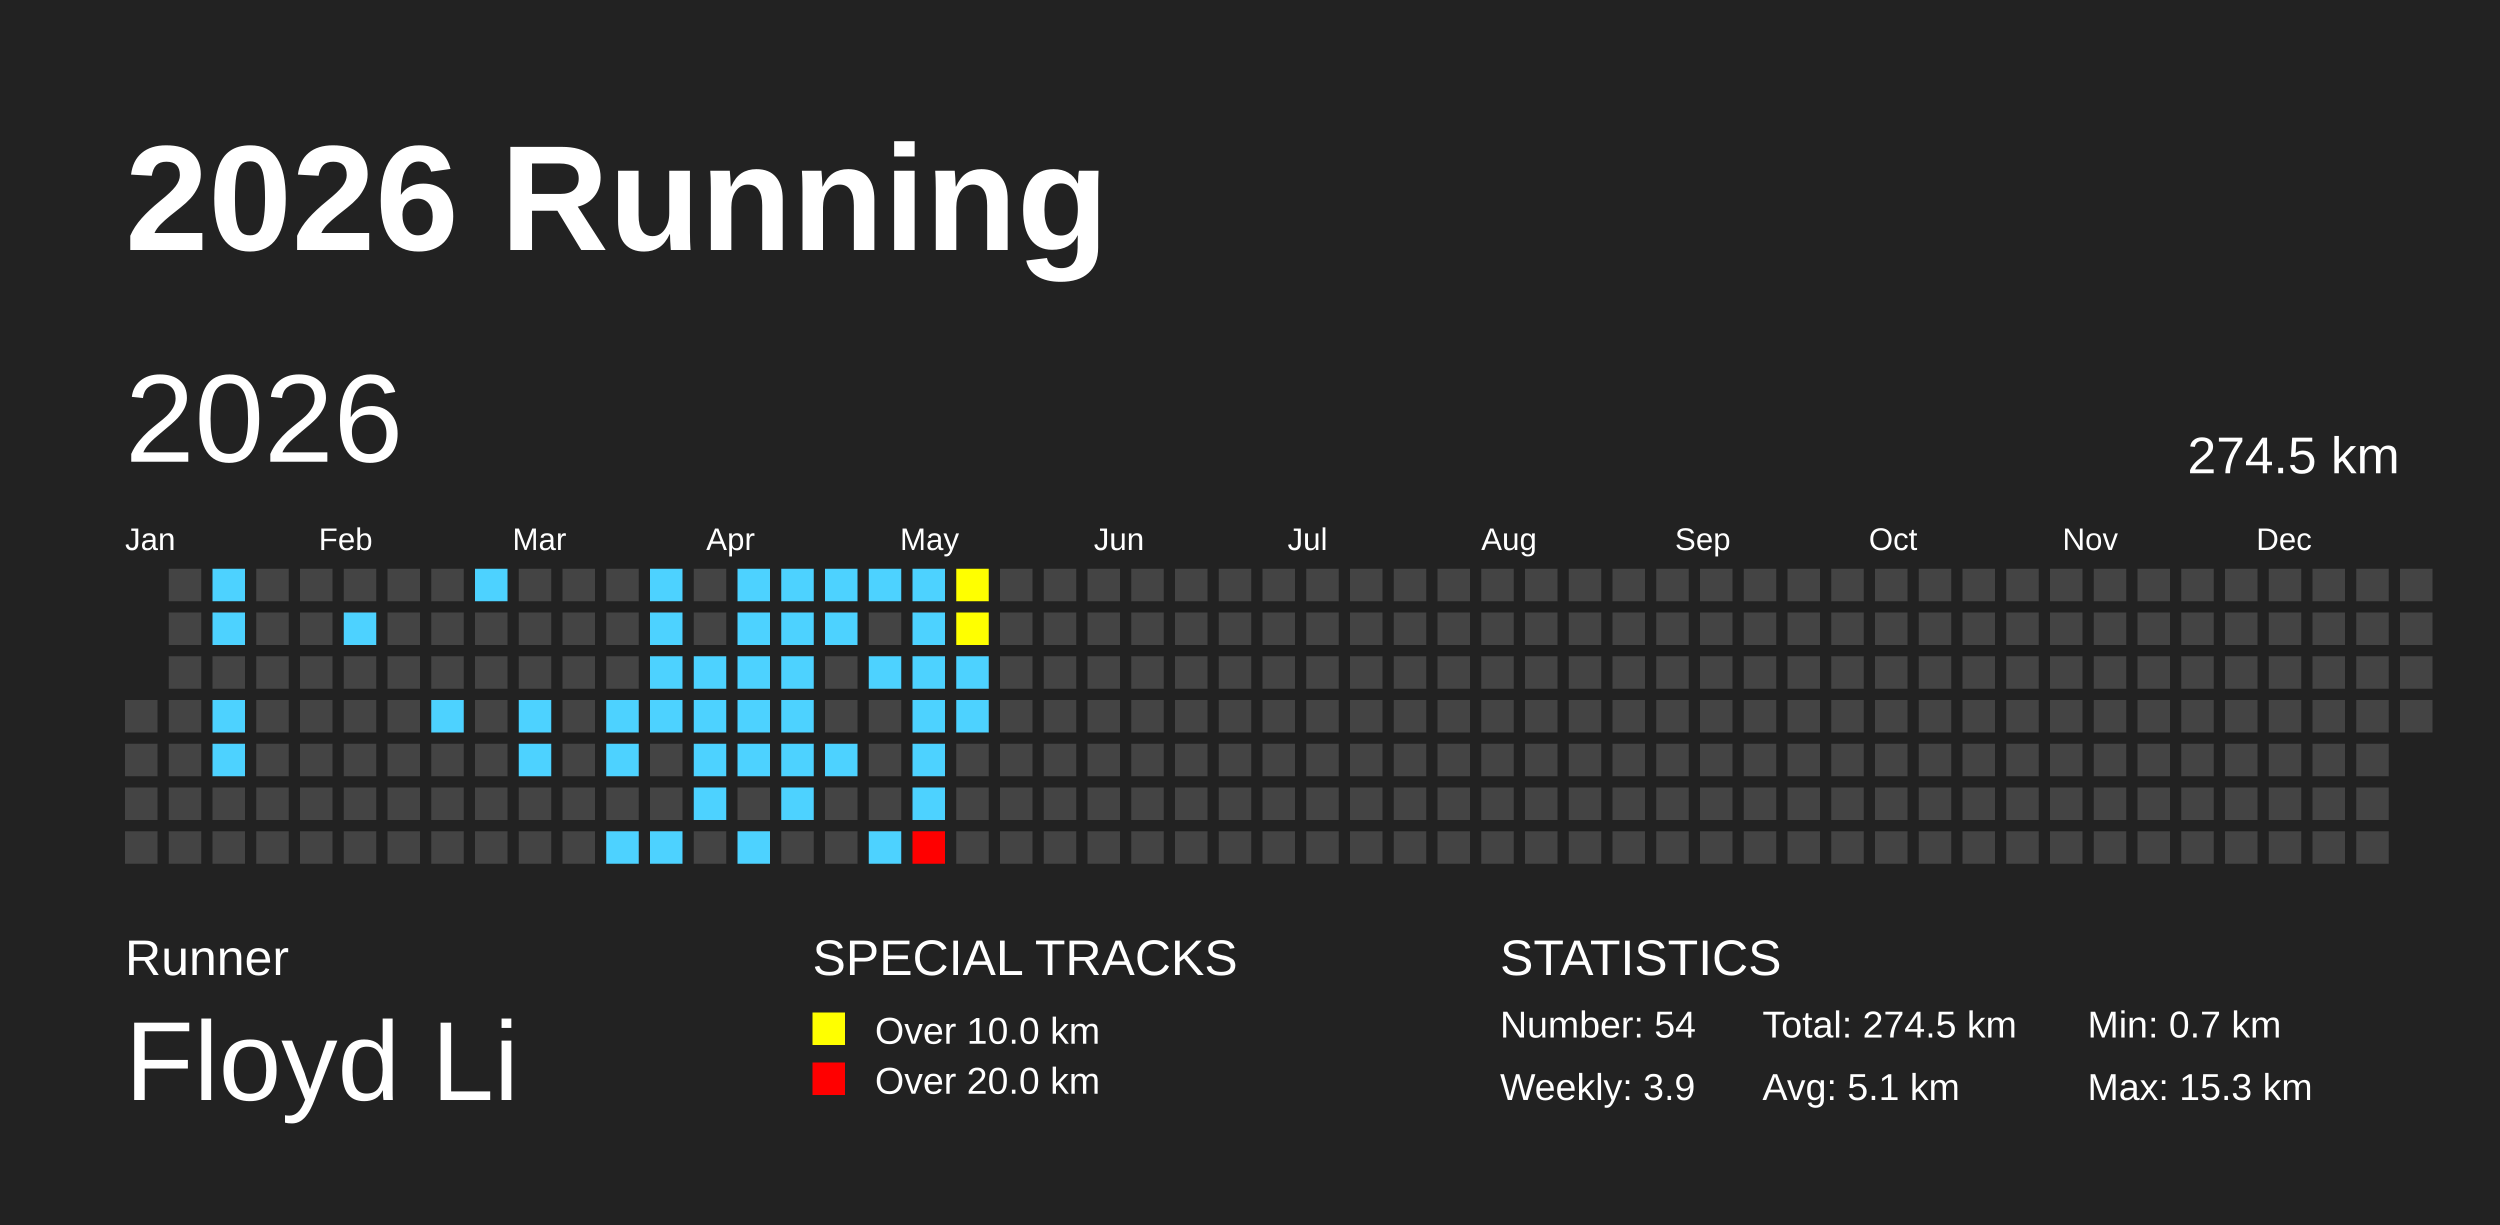
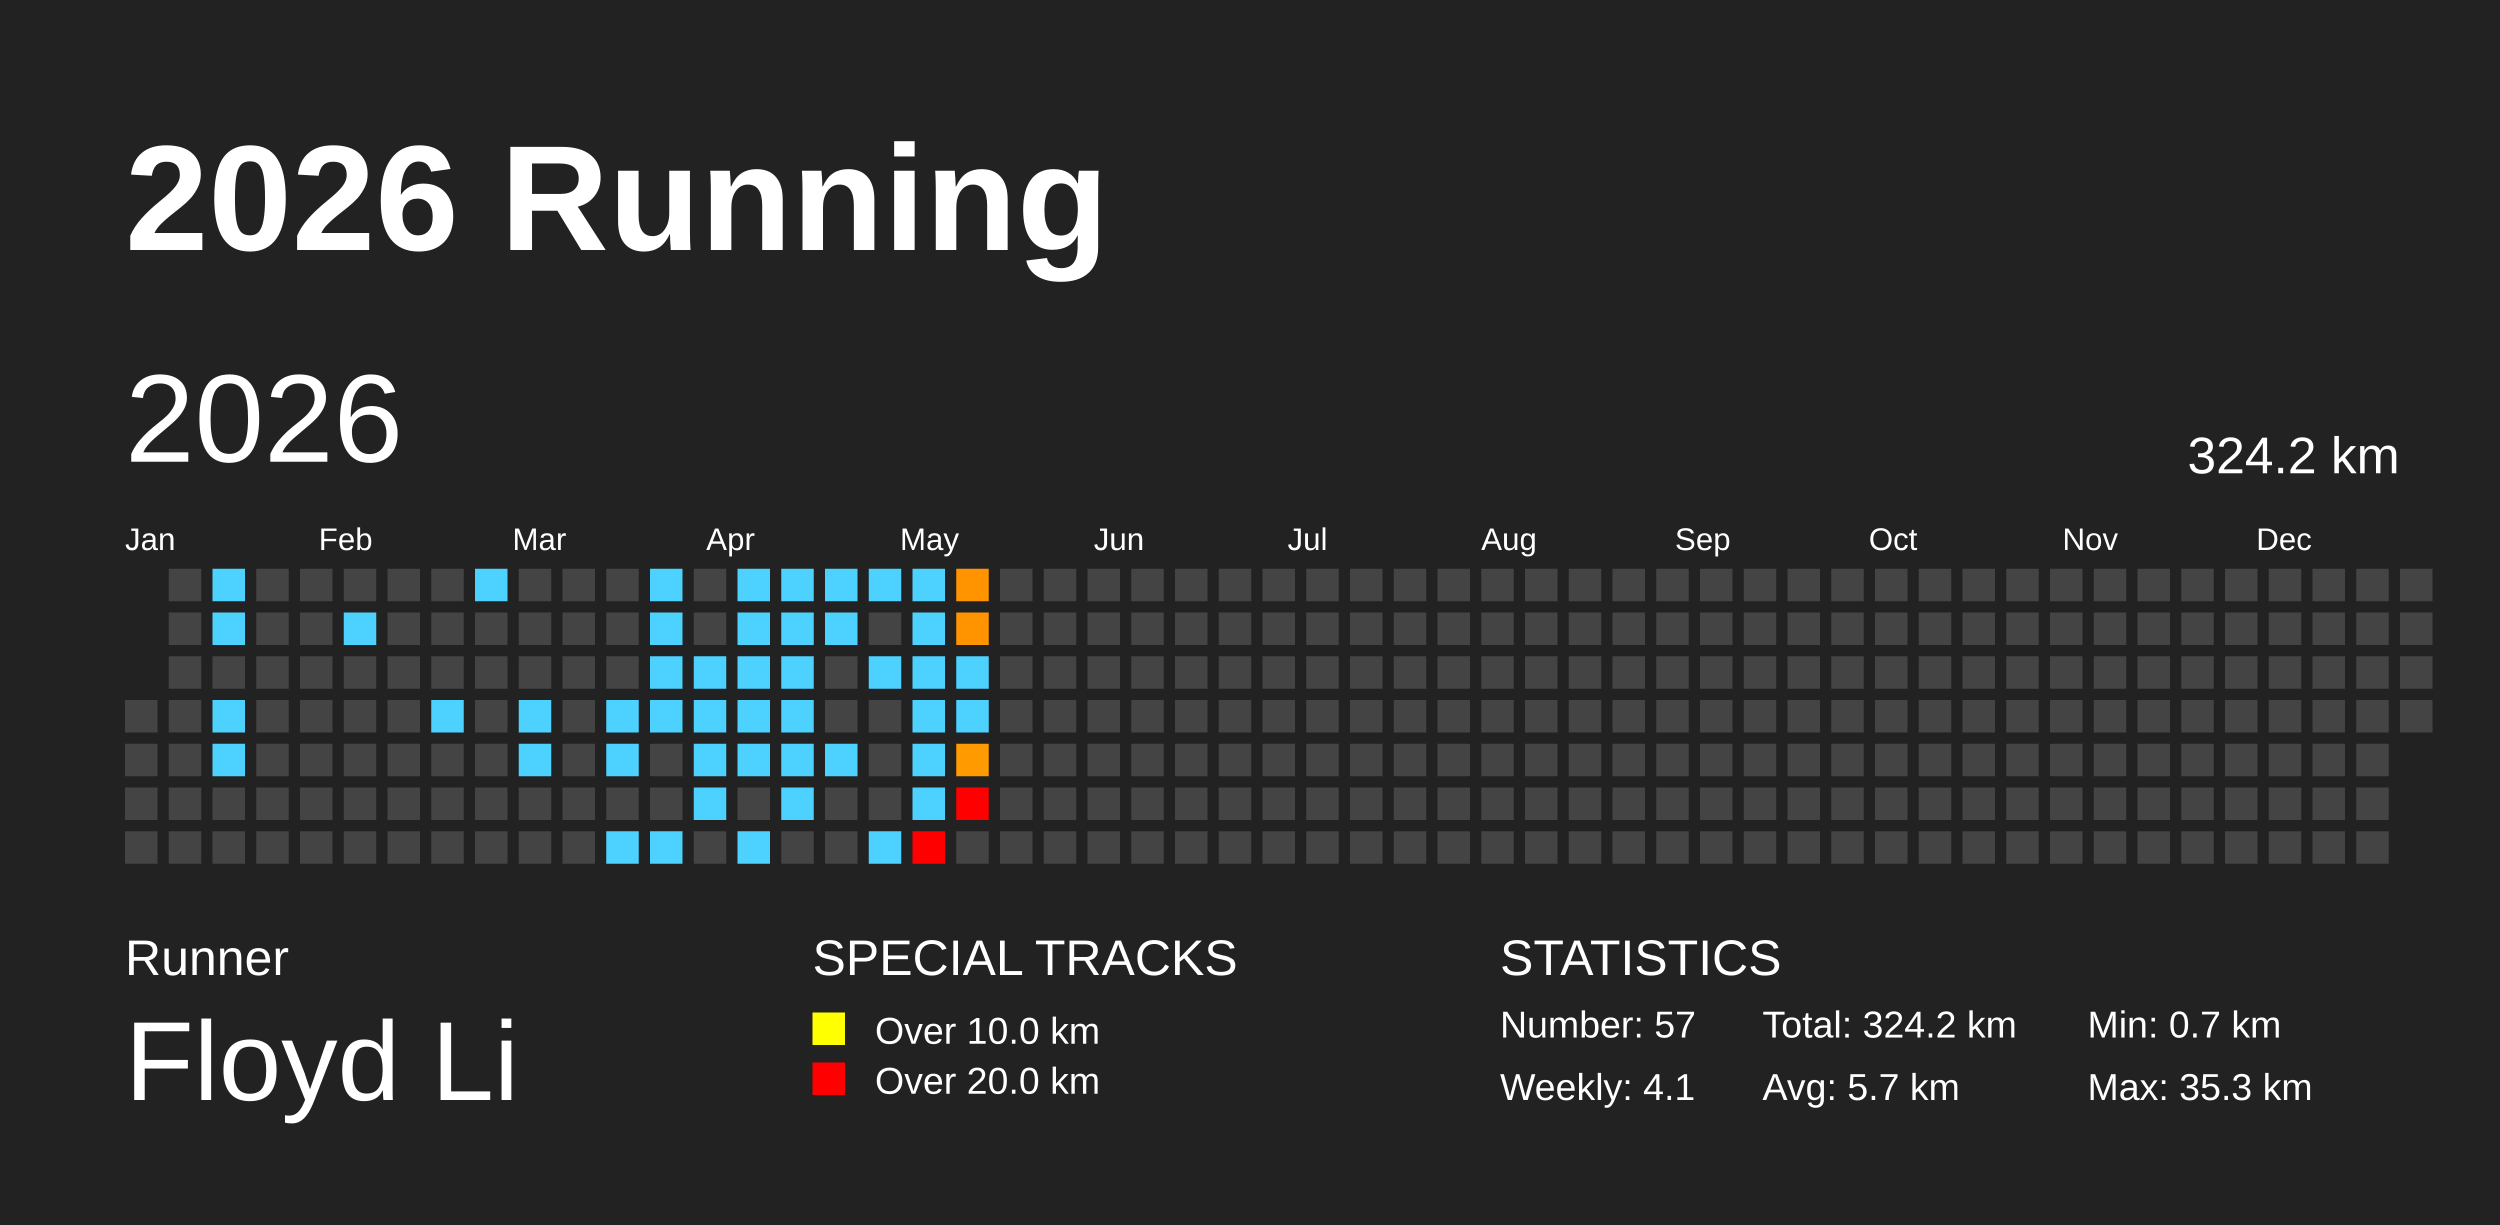
<svg xmlns="http://www.w3.org/2000/svg" baseProfile="full" height="98mm" version="1.1" viewBox="0,0,200,98" width="200mm">
  <defs />
  <rect fill="#222222" height="98" width="200" x="0" y="0" />
  <text fill="#FFFFFF" style="font-size:12px; font-family:Arial; font-weight:bold;" x="10" y="20">2026 Running</text>
  <text fill="#FFFFFF" style="font-size:4px; font-family:Arial" x="10" y="78">Runner</text>
  <text fill="#FFFFFF" style="font-size:9px; font-family:Arial" x="10" y="88">Floyd Li</text>
  <text fill="#FFFFFF" style="font-size:4px; font-family:Arial" x="65" y="78">SPECIAL TRACKS</text>
  <rect fill="yellow" height="2.6" width="2.6" x="65" y="81" />
  <text fill="#FFFFFF" style="font-size:3px; font-family:Arial" x="70" y="83.5">Over 10.0 km</text>
  <rect fill="red" height="2.6" width="2.6" x="65" y="85" />
  <text fill="#FFFFFF" style="font-size:3px; font-family:Arial" x="70" y="87.5">Over 20.0 km</text>
  <text fill="#FFFFFF" style="font-size:4px; font-family:Arial" x="120" y="78">STATISTICS</text>
-   <text fill="#FFFFFF" style="font-size:3px; font-family:Arial" x="120" y="83">Number: 54</text>
-   <text fill="#FFFFFF" style="font-size:3px; font-family:Arial" x="120" y="88">Weekly: 3.9</text>
-   <text fill="#FFFFFF" style="font-size:3px; font-family:Arial" x="141" y="83">Total: 274.5 km</text>
-   <text fill="#FFFFFF" style="font-size:3px; font-family:Arial" x="141" y="88">Avg: 5.1 km</text>
+   <text fill="#FFFFFF" style="font-size:3px; font-family:Arial" x="120" y="83">Number: 57</text>
+   <text fill="#FFFFFF" style="font-size:3px; font-family:Arial" x="120" y="88">Weekly: 4.1</text>
+   <text fill="#FFFFFF" style="font-size:3px; font-family:Arial" x="141" y="83">Total: 324.2 km</text>
+   <text fill="#FFFFFF" style="font-size:3px; font-family:Arial" x="141" y="88">Avg: 5.7 km</text>
  <text fill="#FFFFFF" style="font-size:3px; font-family:Arial" x="167" y="83">Min: 0.7 km</text>
-   <text fill="#FFFFFF" style="font-size:3px; font-family:Arial" x="167" y="88">Max: 15.3 km</text>
+   <text fill="#FFFFFF" style="font-size:3px; font-family:Arial" x="167" y="88">Max: 35.3 km</text>
  <text dominant-baseline="hanging" fill="#FFFFFF" style="font-size:10.0px; font-family:Arial;" x="10" y="30">2026</text>
-   <text dominant-baseline="hanging" fill="#FFFFFF" style="font-size:4.125px; font-family:Arial;" x="175" y="35">274.5 km</text>
+   <text dominant-baseline="hanging" fill="#FFFFFF" style="font-size:4.125px; font-family:Arial;" x="175" y="35">324.2 km</text>
  <text fill="#FFFFFF" style="font-size:2.5px; font-family:Arial" x="10.0" y="44">Jan</text>
  <text fill="#FFFFFF" style="font-size:2.5px; font-family:Arial" x="25.5" y="44">Feb</text>
  <text fill="#FFFFFF" style="font-size:2.5px; font-family:Arial" x="41.0" y="44">Mar</text>
  <text fill="#FFFFFF" style="font-size:2.5px; font-family:Arial" x="56.5" y="44">Apr</text>
  <text fill="#FFFFFF" style="font-size:2.5px; font-family:Arial" x="72.0" y="44">May</text>
  <text fill="#FFFFFF" style="font-size:2.5px; font-family:Arial" x="87.5" y="44">Jun</text>
  <text fill="#FFFFFF" style="font-size:2.5px; font-family:Arial" x="103.0" y="44">Jul</text>
  <text fill="#FFFFFF" style="font-size:2.5px; font-family:Arial" x="118.5" y="44">Aug</text>
  <text fill="#FFFFFF" style="font-size:2.5px; font-family:Arial" x="134.0" y="44">Sep</text>
  <text fill="#FFFFFF" style="font-size:2.5px; font-family:Arial" x="149.5" y="44">Oct</text>
  <text fill="#FFFFFF" style="font-size:2.5px; font-family:Arial" x="165.0" y="44">Nov</text>
  <text fill="#FFFFFF" style="font-size:2.5px; font-family:Arial" x="180.5" y="44">Dec</text>
  <rect fill="#444444" height="2.6" width="2.6" x="10.0" y="56.0" />
  <rect fill="#444444" height="2.6" width="2.6" x="10.0" y="59.5" />
  <rect fill="#444444" height="2.6" width="2.6" x="10.0" y="63.0" />
  <rect fill="#444444" height="2.6" width="2.6" x="10.0" y="66.5" />
  <rect fill="#444444" height="2.6" width="2.6" x="13.5" y="45.5" />
  <rect fill="#444444" height="2.6" width="2.6" x="13.5" y="49.0" />
  <rect fill="#444444" height="2.6" width="2.6" x="13.5" y="52.5" />
  <rect fill="#444444" height="2.6" width="2.6" x="13.5" y="56.0" />
  <rect fill="#444444" height="2.6" width="2.6" x="13.5" y="59.5" />
  <rect fill="#444444" height="2.6" width="2.6" x="13.5" y="63.0" />
  <rect fill="#444444" height="2.6" width="2.6" x="13.5" y="66.5" />
-   <rect fill="#4DD2FF" height="2.6" width="2.6" x="17.0" y="45.5" />
-   <rect fill="#4DD2FF" height="2.6" width="2.6" x="17.0" y="49.0" />
+   <rect fill="#4dd2ff" height="2.6" width="2.6" x="17.0" y="45.5" />
+   <rect fill="#4dd2ff" height="2.6" width="2.6" x="17.0" y="49.0" />
  <rect fill="#444444" height="2.6" width="2.6" x="17.0" y="52.5" />
-   <rect fill="#4DD2FF" height="2.6" width="2.6" x="17.0" y="56.0" />
-   <rect fill="#4DD2FF" height="2.6" width="2.6" x="17.0" y="59.5" />
+   <rect fill="#4dd2ff" height="2.6" width="2.6" x="17.0" y="56.0" />
+   <rect fill="#4dd2ff" height="2.6" width="2.6" x="17.0" y="59.5" />
  <rect fill="#444444" height="2.6" width="2.6" x="17.0" y="63.0" />
  <rect fill="#444444" height="2.6" width="2.6" x="17.0" y="66.5" />
  <rect fill="#444444" height="2.6" width="2.6" x="20.5" y="45.5" />
  <rect fill="#444444" height="2.6" width="2.6" x="20.5" y="49.0" />
  <rect fill="#444444" height="2.6" width="2.6" x="20.5" y="52.5" />
  <rect fill="#444444" height="2.6" width="2.6" x="20.5" y="56.0" />
  <rect fill="#444444" height="2.6" width="2.6" x="20.5" y="59.5" />
  <rect fill="#444444" height="2.6" width="2.6" x="20.5" y="63.0" />
  <rect fill="#444444" height="2.6" width="2.6" x="20.5" y="66.5" />
  <rect fill="#444444" height="2.6" width="2.6" x="24.0" y="45.5" />
  <rect fill="#444444" height="2.6" width="2.6" x="24.0" y="49.0" />
  <rect fill="#444444" height="2.6" width="2.6" x="24.0" y="52.5" />
  <rect fill="#444444" height="2.6" width="2.6" x="24.0" y="56.0" />
  <rect fill="#444444" height="2.6" width="2.6" x="24.0" y="59.5" />
  <rect fill="#444444" height="2.6" width="2.6" x="24.0" y="63.0" />
  <rect fill="#444444" height="2.6" width="2.6" x="24.0" y="66.5" />
  <rect fill="#444444" height="2.6" width="2.6" x="27.5" y="45.5" />
-   <rect fill="#4DD2FF" height="2.6" width="2.6" x="27.5" y="49.0" />
+   <rect fill="#4dd2ff" height="2.6" width="2.6" x="27.5" y="49.0" />
  <rect fill="#444444" height="2.6" width="2.6" x="27.5" y="52.5" />
  <rect fill="#444444" height="2.6" width="2.6" x="27.5" y="56.0" />
  <rect fill="#444444" height="2.6" width="2.6" x="27.5" y="59.5" />
  <rect fill="#444444" height="2.6" width="2.6" x="27.5" y="63.0" />
  <rect fill="#444444" height="2.6" width="2.6" x="27.5" y="66.5" />
  <rect fill="#444444" height="2.6" width="2.6" x="31.0" y="45.5" />
  <rect fill="#444444" height="2.6" width="2.6" x="31.0" y="49.0" />
  <rect fill="#444444" height="2.6" width="2.6" x="31.0" y="52.5" />
  <rect fill="#444444" height="2.6" width="2.6" x="31.0" y="56.0" />
  <rect fill="#444444" height="2.6" width="2.6" x="31.0" y="59.5" />
  <rect fill="#444444" height="2.6" width="2.6" x="31.0" y="63.0" />
  <rect fill="#444444" height="2.6" width="2.6" x="31.0" y="66.5" />
  <rect fill="#444444" height="2.6" width="2.6" x="34.5" y="45.5" />
  <rect fill="#444444" height="2.6" width="2.6" x="34.5" y="49.0" />
  <rect fill="#444444" height="2.6" width="2.6" x="34.5" y="52.5" />
-   <rect fill="#4DD2FF" height="2.6" width="2.6" x="34.5" y="56.0" />
+   <rect fill="#4dd2ff" height="2.6" width="2.6" x="34.5" y="56.0" />
  <rect fill="#444444" height="2.6" width="2.6" x="34.5" y="59.5" />
  <rect fill="#444444" height="2.6" width="2.6" x="34.5" y="63.0" />
  <rect fill="#444444" height="2.6" width="2.6" x="34.5" y="66.5" />
-   <rect fill="#4DD2FF" height="2.6" width="2.6" x="38.0" y="45.5" />
+   <rect fill="#4dd2ff" height="2.6" width="2.6" x="38.0" y="45.5" />
  <rect fill="#444444" height="2.6" width="2.6" x="38.0" y="49.0" />
  <rect fill="#444444" height="2.6" width="2.6" x="38.0" y="52.5" />
  <rect fill="#444444" height="2.6" width="2.6" x="38.0" y="56.0" />
  <rect fill="#444444" height="2.6" width="2.6" x="38.0" y="59.5" />
  <rect fill="#444444" height="2.6" width="2.6" x="38.0" y="63.0" />
  <rect fill="#444444" height="2.6" width="2.6" x="38.0" y="66.5" />
  <rect fill="#444444" height="2.6" width="2.6" x="41.5" y="45.5" />
  <rect fill="#444444" height="2.6" width="2.6" x="41.5" y="49.0" />
  <rect fill="#444444" height="2.6" width="2.6" x="41.5" y="52.5" />
-   <rect fill="#4DD2FF" height="2.6" width="2.6" x="41.5" y="56.0" />
-   <rect fill="#4DD2FF" height="2.6" width="2.6" x="41.5" y="59.5" />
+   <rect fill="#4dd2ff" height="2.6" width="2.6" x="41.5" y="56.0" />
+   <rect fill="#4dd2ff" height="2.6" width="2.6" x="41.5" y="59.5" />
  <rect fill="#444444" height="2.6" width="2.6" x="41.5" y="63.0" />
  <rect fill="#444444" height="2.6" width="2.6" x="41.5" y="66.5" />
  <rect fill="#444444" height="2.6" width="2.6" x="45.0" y="45.5" />
  <rect fill="#444444" height="2.6" width="2.6" x="45.0" y="49.0" />
  <rect fill="#444444" height="2.6" width="2.6" x="45.0" y="52.5" />
  <rect fill="#444444" height="2.6" width="2.6" x="45.0" y="56.0" />
  <rect fill="#444444" height="2.6" width="2.6" x="45.0" y="59.5" />
  <rect fill="#444444" height="2.6" width="2.6" x="45.0" y="63.0" />
  <rect fill="#444444" height="2.6" width="2.6" x="45.0" y="66.5" />
  <rect fill="#444444" height="2.6" width="2.6" x="48.5" y="45.5" />
  <rect fill="#444444" height="2.6" width="2.6" x="48.5" y="49.0" />
  <rect fill="#444444" height="2.6" width="2.6" x="48.5" y="52.5" />
-   <rect fill="#4DD2FF" height="2.6" width="2.6" x="48.5" y="56.0" />
-   <rect fill="#4DD2FF" height="2.6" width="2.6" x="48.5" y="59.5" />
+   <rect fill="#4dd2ff" height="2.6" width="2.6" x="48.5" y="56.0" />
+   <rect fill="#4dd2ff" height="2.6" width="2.6" x="48.5" y="59.5" />
  <rect fill="#444444" height="2.6" width="2.6" x="48.5" y="63.0" />
-   <rect fill="#4DD2FF" height="2.6" width="2.6" x="48.5" y="66.5" />
-   <rect fill="#4DD2FF" height="2.6" width="2.6" x="52.0" y="45.5" />
-   <rect fill="#4DD2FF" height="2.6" width="2.6" x="52.0" y="49.0" />
-   <rect fill="#4DD2FF" height="2.6" width="2.6" x="52.0" y="52.5" />
-   <rect fill="#4DD2FF" height="2.6" width="2.6" x="52.0" y="56.0" />
+   <rect fill="#4dd2ff" height="2.6" width="2.6" x="48.5" y="66.5" />
+   <rect fill="#4dd2ff" height="2.6" width="2.6" x="52.0" y="45.5" />
+   <rect fill="#4dd2ff" height="2.6" width="2.6" x="52.0" y="49.0" />
+   <rect fill="#4dd2ff" height="2.6" width="2.6" x="52.0" y="52.5" />
+   <rect fill="#4dd2ff" height="2.6" width="2.6" x="52.0" y="56.0" />
  <rect fill="#444444" height="2.6" width="2.6" x="52.0" y="59.5" />
  <rect fill="#444444" height="2.6" width="2.6" x="52.0" y="63.0" />
-   <rect fill="#4DD2FF" height="2.6" width="2.6" x="52.0" y="66.5" />
+   <rect fill="#4dd2ff" height="2.6" width="2.6" x="52.0" y="66.5" />
  <rect fill="#444444" height="2.6" width="2.6" x="55.5" y="45.5" />
  <rect fill="#444444" height="2.6" width="2.6" x="55.5" y="49.0" />
-   <rect fill="#4DD2FF" height="2.6" width="2.6" x="55.5" y="52.5" />
-   <rect fill="#4DD2FF" height="2.6" width="2.6" x="55.5" y="56.0" />
-   <rect fill="#4DD2FF" height="2.6" width="2.6" x="55.5" y="59.5" />
-   <rect fill="#4DD2FF" height="2.6" width="2.6" x="55.5" y="63.0" />
+   <rect fill="#4dd2ff" height="2.6" width="2.6" x="55.5" y="52.5" />
+   <rect fill="#4dd2ff" height="2.6" width="2.6" x="55.5" y="56.0" />
+   <rect fill="#4dd2ff" height="2.6" width="2.6" x="55.5" y="59.5" />
+   <rect fill="#4dd2ff" height="2.6" width="2.6" x="55.5" y="63.0" />
  <rect fill="#444444" height="2.6" width="2.6" x="55.5" y="66.5" />
-   <rect fill="#4DD2FF" height="2.6" width="2.6" x="59.0" y="45.5" />
-   <rect fill="#4DD2FF" height="2.6" width="2.6" x="59.0" y="49.0" />
-   <rect fill="#4DD2FF" height="2.6" width="2.6" x="59.0" y="52.5" />
-   <rect fill="#4DD2FF" height="2.6" width="2.6" x="59.0" y="56.0" />
-   <rect fill="#4DD2FF" height="2.6" width="2.6" x="59.0" y="59.5" />
+   <rect fill="#4dd2ff" height="2.6" width="2.6" x="59.0" y="45.5" />
+   <rect fill="#4dd2ff" height="2.6" width="2.6" x="59.0" y="49.0" />
+   <rect fill="#4dd2ff" height="2.6" width="2.6" x="59.0" y="52.5" />
+   <rect fill="#4dd2ff" height="2.6" width="2.6" x="59.0" y="56.0" />
+   <rect fill="#4dd2ff" height="2.6" width="2.6" x="59.0" y="59.5" />
  <rect fill="#444444" height="2.6" width="2.6" x="59.0" y="63.0" />
-   <rect fill="#4DD2FF" height="2.6" width="2.6" x="59.0" y="66.5" />
-   <rect fill="#4DD2FF" height="2.6" width="2.6" x="62.5" y="45.5" />
-   <rect fill="#4DD2FF" height="2.6" width="2.6" x="62.5" y="49.0" />
-   <rect fill="#4DD2FF" height="2.6" width="2.6" x="62.5" y="52.5" />
-   <rect fill="#4DD2FF" height="2.6" width="2.6" x="62.5" y="56.0" />
-   <rect fill="#4DD2FF" height="2.6" width="2.6" x="62.5" y="59.5" />
-   <rect fill="#4DD2FF" height="2.6" width="2.6" x="62.5" y="63.0" />
+   <rect fill="#4dd2ff" height="2.6" width="2.6" x="59.0" y="66.5" />
+   <rect fill="#4dd2ff" height="2.6" width="2.6" x="62.5" y="45.5" />
+   <rect fill="#4dd2ff" height="2.6" width="2.6" x="62.5" y="49.0" />
+   <rect fill="#4dd2ff" height="2.6" width="2.6" x="62.5" y="52.5" />
+   <rect fill="#4dd2ff" height="2.6" width="2.6" x="62.5" y="56.0" />
+   <rect fill="#4dd2ff" height="2.6" width="2.6" x="62.5" y="59.5" />
+   <rect fill="#4dd2ff" height="2.6" width="2.6" x="62.5" y="63.0" />
  <rect fill="#444444" height="2.6" width="2.6" x="62.5" y="66.5" />
-   <rect fill="#4DD2FF" height="2.6" width="2.6" x="66.0" y="45.5" />
-   <rect fill="#4DD2FF" height="2.6" width="2.6" x="66.0" y="49.0" />
+   <rect fill="#4dd2ff" height="2.6" width="2.6" x="66.0" y="45.5" />
+   <rect fill="#4dd2ff" height="2.6" width="2.6" x="66.0" y="49.0" />
  <rect fill="#444444" height="2.6" width="2.6" x="66.0" y="52.5" />
  <rect fill="#444444" height="2.6" width="2.6" x="66.0" y="56.0" />
-   <rect fill="#4DD2FF" height="2.6" width="2.6" x="66.0" y="59.5" />
+   <rect fill="#4dd2ff" height="2.6" width="2.6" x="66.0" y="59.5" />
  <rect fill="#444444" height="2.6" width="2.6" x="66.0" y="63.0" />
  <rect fill="#444444" height="2.6" width="2.6" x="66.0" y="66.5" />
-   <rect fill="#4DD2FF" height="2.6" width="2.6" x="69.5" y="45.5" />
+   <rect fill="#4dd2ff" height="2.6" width="2.6" x="69.5" y="45.5" />
  <rect fill="#444444" height="2.6" width="2.6" x="69.5" y="49.0" />
-   <rect fill="#4DD2FF" height="2.6" width="2.6" x="69.5" y="52.5" />
+   <rect fill="#4dd2ff" height="2.6" width="2.6" x="69.5" y="52.5" />
  <rect fill="#444444" height="2.6" width="2.6" x="69.5" y="56.0" />
  <rect fill="#444444" height="2.6" width="2.6" x="69.5" y="59.5" />
  <rect fill="#444444" height="2.6" width="2.6" x="69.5" y="63.0" />
-   <rect fill="#4DD2FF" height="2.6" width="2.6" x="69.5" y="66.5" />
-   <rect fill="#4DD2FF" height="2.6" width="2.6" x="73.0" y="45.5" />
-   <rect fill="#4DD2FF" height="2.6" width="2.6" x="73.0" y="49.0" />
-   <rect fill="#4DD2FF" height="2.6" width="2.6" x="73.0" y="52.5" />
-   <rect fill="#4DD2FF" height="2.6" width="2.6" x="73.0" y="56.0" />
-   <rect fill="#4DD2FF" height="2.6" width="2.6" x="73.0" y="59.5" />
-   <rect fill="#4DD2FF" height="2.6" width="2.6" x="73.0" y="63.0" />
+   <rect fill="#4dd2ff" height="2.6" width="2.6" x="69.5" y="66.5" />
+   <rect fill="#4dd2ff" height="2.6" width="2.6" x="73.0" y="45.5" />
+   <rect fill="#4dd2ff" height="2.6" width="2.6" x="73.0" y="49.0" />
+   <rect fill="#4dd2ff" height="2.6" width="2.6" x="73.0" y="52.5" />
+   <rect fill="#4dd2ff" height="2.6" width="2.6" x="73.0" y="56.0" />
+   <rect fill="#4dd2ff" height="2.6" width="2.6" x="73.0" y="59.5" />
+   <rect fill="#4dd2ff" height="2.6" width="2.6" x="73.0" y="63.0" />
  <rect fill="red" height="2.6" width="2.6" x="73.0" y="66.5" />
-   <rect fill="yellow" height="2.6" width="2.6" x="76.5" y="45.5" />
-   <rect fill="yellow" height="2.6" width="2.6" x="76.5" y="49.0" />
-   <rect fill="#4DD2FF" height="2.6" width="2.6" x="76.5" y="52.5" />
-   <rect fill="#4DD2FF" height="2.6" width="2.6" x="76.5" y="56.0" />
-   <rect fill="#444444" height="2.6" width="2.6" x="76.5" y="59.5" />
-   <rect fill="#444444" height="2.6" width="2.6" x="76.5" y="63.0" />
+   <rect fill="#ff9300" height="2.6" width="2.6" x="76.5" y="45.5" />
+   <rect fill="#ff9400" height="2.6" width="2.6" x="76.5" y="49.0" />
+   <rect fill="#4dd2ff" height="2.6" width="2.6" x="76.5" y="52.5" />
+   <rect fill="#4dd2ff" height="2.6" width="2.6" x="76.5" y="56.0" />
+   <rect fill="#ff9a00" height="2.6" width="2.6" x="76.5" y="59.5" />
+   <rect fill="red" height="2.6" width="2.6" x="76.5" y="63.0" />
  <rect fill="#444444" height="2.6" width="2.6" x="76.5" y="66.5" />
  <rect fill="#444444" height="2.6" width="2.6" x="80.0" y="45.5" />
  <rect fill="#444444" height="2.6" width="2.6" x="80.0" y="49.0" />
  <rect fill="#444444" height="2.6" width="2.6" x="80.0" y="52.5" />
  <rect fill="#444444" height="2.6" width="2.6" x="80.0" y="56.0" />
  <rect fill="#444444" height="2.6" width="2.6" x="80.0" y="59.5" />
  <rect fill="#444444" height="2.6" width="2.6" x="80.0" y="63.0" />
  <rect fill="#444444" height="2.6" width="2.6" x="80.0" y="66.5" />
  <rect fill="#444444" height="2.6" width="2.6" x="83.5" y="45.5" />
  <rect fill="#444444" height="2.6" width="2.6" x="83.5" y="49.0" />
  <rect fill="#444444" height="2.6" width="2.6" x="83.5" y="52.5" />
  <rect fill="#444444" height="2.6" width="2.6" x="83.5" y="56.0" />
  <rect fill="#444444" height="2.6" width="2.6" x="83.5" y="59.5" />
  <rect fill="#444444" height="2.6" width="2.6" x="83.5" y="63.0" />
  <rect fill="#444444" height="2.6" width="2.6" x="83.5" y="66.5" />
  <rect fill="#444444" height="2.6" width="2.6" x="87.0" y="45.5" />
  <rect fill="#444444" height="2.6" width="2.6" x="87.0" y="49.0" />
  <rect fill="#444444" height="2.6" width="2.6" x="87.0" y="52.5" />
  <rect fill="#444444" height="2.6" width="2.6" x="87.0" y="56.0" />
  <rect fill="#444444" height="2.6" width="2.6" x="87.0" y="59.5" />
  <rect fill="#444444" height="2.6" width="2.6" x="87.0" y="63.0" />
  <rect fill="#444444" height="2.6" width="2.6" x="87.0" y="66.5" />
  <rect fill="#444444" height="2.6" width="2.6" x="90.5" y="45.5" />
  <rect fill="#444444" height="2.6" width="2.6" x="90.5" y="49.0" />
  <rect fill="#444444" height="2.6" width="2.6" x="90.5" y="52.5" />
  <rect fill="#444444" height="2.6" width="2.6" x="90.5" y="56.0" />
  <rect fill="#444444" height="2.6" width="2.6" x="90.5" y="59.5" />
  <rect fill="#444444" height="2.6" width="2.6" x="90.5" y="63.0" />
  <rect fill="#444444" height="2.6" width="2.6" x="90.5" y="66.5" />
  <rect fill="#444444" height="2.6" width="2.6" x="94.0" y="45.5" />
  <rect fill="#444444" height="2.6" width="2.6" x="94.0" y="49.0" />
  <rect fill="#444444" height="2.6" width="2.6" x="94.0" y="52.5" />
  <rect fill="#444444" height="2.6" width="2.6" x="94.0" y="56.0" />
  <rect fill="#444444" height="2.6" width="2.6" x="94.0" y="59.5" />
  <rect fill="#444444" height="2.6" width="2.6" x="94.0" y="63.0" />
  <rect fill="#444444" height="2.6" width="2.6" x="94.0" y="66.5" />
  <rect fill="#444444" height="2.6" width="2.6" x="97.5" y="45.5" />
  <rect fill="#444444" height="2.6" width="2.6" x="97.5" y="49.0" />
  <rect fill="#444444" height="2.6" width="2.6" x="97.5" y="52.5" />
  <rect fill="#444444" height="2.6" width="2.6" x="97.5" y="56.0" />
  <rect fill="#444444" height="2.6" width="2.6" x="97.5" y="59.5" />
  <rect fill="#444444" height="2.6" width="2.6" x="97.5" y="63.0" />
  <rect fill="#444444" height="2.6" width="2.6" x="97.5" y="66.5" />
  <rect fill="#444444" height="2.6" width="2.6" x="101.0" y="45.5" />
  <rect fill="#444444" height="2.6" width="2.6" x="101.0" y="49.0" />
  <rect fill="#444444" height="2.6" width="2.6" x="101.0" y="52.5" />
  <rect fill="#444444" height="2.6" width="2.6" x="101.0" y="56.0" />
  <rect fill="#444444" height="2.6" width="2.6" x="101.0" y="59.5" />
  <rect fill="#444444" height="2.6" width="2.6" x="101.0" y="63.0" />
  <rect fill="#444444" height="2.6" width="2.6" x="101.0" y="66.5" />
  <rect fill="#444444" height="2.6" width="2.6" x="104.5" y="45.5" />
  <rect fill="#444444" height="2.6" width="2.6" x="104.5" y="49.0" />
  <rect fill="#444444" height="2.6" width="2.6" x="104.5" y="52.5" />
  <rect fill="#444444" height="2.6" width="2.6" x="104.5" y="56.0" />
  <rect fill="#444444" height="2.6" width="2.6" x="104.5" y="59.5" />
  <rect fill="#444444" height="2.6" width="2.6" x="104.5" y="63.0" />
  <rect fill="#444444" height="2.6" width="2.6" x="104.5" y="66.5" />
  <rect fill="#444444" height="2.6" width="2.6" x="108.0" y="45.5" />
  <rect fill="#444444" height="2.6" width="2.6" x="108.0" y="49.0" />
  <rect fill="#444444" height="2.6" width="2.6" x="108.0" y="52.5" />
  <rect fill="#444444" height="2.6" width="2.6" x="108.0" y="56.0" />
  <rect fill="#444444" height="2.6" width="2.6" x="108.0" y="59.5" />
  <rect fill="#444444" height="2.6" width="2.6" x="108.0" y="63.0" />
  <rect fill="#444444" height="2.6" width="2.6" x="108.0" y="66.5" />
  <rect fill="#444444" height="2.6" width="2.6" x="111.5" y="45.5" />
  <rect fill="#444444" height="2.6" width="2.6" x="111.5" y="49.0" />
  <rect fill="#444444" height="2.6" width="2.6" x="111.5" y="52.5" />
  <rect fill="#444444" height="2.6" width="2.6" x="111.5" y="56.0" />
  <rect fill="#444444" height="2.6" width="2.6" x="111.5" y="59.5" />
  <rect fill="#444444" height="2.6" width="2.6" x="111.5" y="63.0" />
  <rect fill="#444444" height="2.6" width="2.6" x="111.5" y="66.5" />
  <rect fill="#444444" height="2.6" width="2.6" x="115.0" y="45.5" />
  <rect fill="#444444" height="2.6" width="2.6" x="115.0" y="49.0" />
  <rect fill="#444444" height="2.6" width="2.6" x="115.0" y="52.5" />
  <rect fill="#444444" height="2.6" width="2.6" x="115.0" y="56.0" />
  <rect fill="#444444" height="2.6" width="2.6" x="115.0" y="59.5" />
  <rect fill="#444444" height="2.6" width="2.6" x="115.0" y="63.0" />
  <rect fill="#444444" height="2.6" width="2.6" x="115.0" y="66.5" />
  <rect fill="#444444" height="2.6" width="2.6" x="118.5" y="45.5" />
  <rect fill="#444444" height="2.6" width="2.6" x="118.5" y="49.0" />
  <rect fill="#444444" height="2.6" width="2.6" x="118.5" y="52.5" />
  <rect fill="#444444" height="2.6" width="2.6" x="118.5" y="56.0" />
  <rect fill="#444444" height="2.6" width="2.6" x="118.5" y="59.5" />
  <rect fill="#444444" height="2.6" width="2.6" x="118.5" y="63.0" />
  <rect fill="#444444" height="2.6" width="2.6" x="118.5" y="66.5" />
  <rect fill="#444444" height="2.6" width="2.6" x="122.0" y="45.5" />
  <rect fill="#444444" height="2.6" width="2.6" x="122.0" y="49.0" />
  <rect fill="#444444" height="2.6" width="2.6" x="122.0" y="52.5" />
  <rect fill="#444444" height="2.6" width="2.6" x="122.0" y="56.0" />
  <rect fill="#444444" height="2.6" width="2.6" x="122.0" y="59.5" />
  <rect fill="#444444" height="2.6" width="2.6" x="122.0" y="63.0" />
  <rect fill="#444444" height="2.6" width="2.6" x="122.0" y="66.5" />
  <rect fill="#444444" height="2.6" width="2.6" x="125.5" y="45.5" />
  <rect fill="#444444" height="2.6" width="2.6" x="125.5" y="49.0" />
  <rect fill="#444444" height="2.6" width="2.6" x="125.5" y="52.5" />
  <rect fill="#444444" height="2.6" width="2.6" x="125.5" y="56.0" />
  <rect fill="#444444" height="2.6" width="2.6" x="125.5" y="59.5" />
  <rect fill="#444444" height="2.6" width="2.6" x="125.5" y="63.0" />
  <rect fill="#444444" height="2.6" width="2.6" x="125.5" y="66.5" />
  <rect fill="#444444" height="2.6" width="2.6" x="129.0" y="45.5" />
  <rect fill="#444444" height="2.6" width="2.6" x="129.0" y="49.0" />
  <rect fill="#444444" height="2.6" width="2.6" x="129.0" y="52.5" />
  <rect fill="#444444" height="2.6" width="2.6" x="129.0" y="56.0" />
  <rect fill="#444444" height="2.6" width="2.6" x="129.0" y="59.5" />
  <rect fill="#444444" height="2.6" width="2.6" x="129.0" y="63.0" />
  <rect fill="#444444" height="2.6" width="2.6" x="129.0" y="66.5" />
  <rect fill="#444444" height="2.6" width="2.6" x="132.5" y="45.5" />
  <rect fill="#444444" height="2.6" width="2.6" x="132.5" y="49.0" />
  <rect fill="#444444" height="2.6" width="2.6" x="132.5" y="52.5" />
  <rect fill="#444444" height="2.6" width="2.6" x="132.5" y="56.0" />
  <rect fill="#444444" height="2.6" width="2.6" x="132.5" y="59.5" />
  <rect fill="#444444" height="2.6" width="2.6" x="132.5" y="63.0" />
  <rect fill="#444444" height="2.6" width="2.6" x="132.5" y="66.5" />
  <rect fill="#444444" height="2.6" width="2.6" x="136.0" y="45.5" />
  <rect fill="#444444" height="2.6" width="2.6" x="136.0" y="49.0" />
  <rect fill="#444444" height="2.6" width="2.6" x="136.0" y="52.5" />
  <rect fill="#444444" height="2.6" width="2.6" x="136.0" y="56.0" />
  <rect fill="#444444" height="2.6" width="2.6" x="136.0" y="59.5" />
  <rect fill="#444444" height="2.6" width="2.6" x="136.0" y="63.0" />
  <rect fill="#444444" height="2.6" width="2.6" x="136.0" y="66.5" />
  <rect fill="#444444" height="2.6" width="2.6" x="139.5" y="45.5" />
  <rect fill="#444444" height="2.6" width="2.6" x="139.5" y="49.0" />
  <rect fill="#444444" height="2.6" width="2.6" x="139.5" y="52.5" />
  <rect fill="#444444" height="2.6" width="2.6" x="139.5" y="56.0" />
  <rect fill="#444444" height="2.6" width="2.6" x="139.5" y="59.5" />
  <rect fill="#444444" height="2.6" width="2.6" x="139.5" y="63.0" />
  <rect fill="#444444" height="2.6" width="2.6" x="139.5" y="66.5" />
  <rect fill="#444444" height="2.6" width="2.6" x="143.0" y="45.5" />
  <rect fill="#444444" height="2.6" width="2.6" x="143.0" y="49.0" />
  <rect fill="#444444" height="2.6" width="2.6" x="143.0" y="52.5" />
  <rect fill="#444444" height="2.6" width="2.6" x="143.0" y="56.0" />
  <rect fill="#444444" height="2.6" width="2.6" x="143.0" y="59.5" />
  <rect fill="#444444" height="2.6" width="2.6" x="143.0" y="63.0" />
  <rect fill="#444444" height="2.6" width="2.6" x="143.0" y="66.5" />
  <rect fill="#444444" height="2.6" width="2.6" x="146.5" y="45.5" />
  <rect fill="#444444" height="2.6" width="2.6" x="146.5" y="49.0" />
  <rect fill="#444444" height="2.6" width="2.6" x="146.5" y="52.5" />
  <rect fill="#444444" height="2.6" width="2.6" x="146.5" y="56.0" />
  <rect fill="#444444" height="2.6" width="2.6" x="146.5" y="59.5" />
  <rect fill="#444444" height="2.6" width="2.6" x="146.5" y="63.0" />
  <rect fill="#444444" height="2.6" width="2.6" x="146.5" y="66.5" />
  <rect fill="#444444" height="2.6" width="2.6" x="150.0" y="45.5" />
  <rect fill="#444444" height="2.6" width="2.6" x="150.0" y="49.0" />
  <rect fill="#444444" height="2.6" width="2.6" x="150.0" y="52.5" />
  <rect fill="#444444" height="2.6" width="2.6" x="150.0" y="56.0" />
  <rect fill="#444444" height="2.6" width="2.6" x="150.0" y="59.5" />
  <rect fill="#444444" height="2.6" width="2.6" x="150.0" y="63.0" />
  <rect fill="#444444" height="2.6" width="2.6" x="150.0" y="66.5" />
  <rect fill="#444444" height="2.6" width="2.6" x="153.5" y="45.5" />
  <rect fill="#444444" height="2.6" width="2.6" x="153.5" y="49.0" />
  <rect fill="#444444" height="2.6" width="2.6" x="153.5" y="52.5" />
  <rect fill="#444444" height="2.6" width="2.6" x="153.5" y="56.0" />
  <rect fill="#444444" height="2.6" width="2.6" x="153.5" y="59.5" />
  <rect fill="#444444" height="2.6" width="2.6" x="153.5" y="63.0" />
  <rect fill="#444444" height="2.6" width="2.6" x="153.5" y="66.5" />
  <rect fill="#444444" height="2.6" width="2.6" x="157.0" y="45.5" />
  <rect fill="#444444" height="2.6" width="2.6" x="157.0" y="49.0" />
  <rect fill="#444444" height="2.6" width="2.6" x="157.0" y="52.5" />
  <rect fill="#444444" height="2.6" width="2.6" x="157.0" y="56.0" />
  <rect fill="#444444" height="2.6" width="2.6" x="157.0" y="59.5" />
  <rect fill="#444444" height="2.6" width="2.6" x="157.0" y="63.0" />
  <rect fill="#444444" height="2.6" width="2.6" x="157.0" y="66.5" />
  <rect fill="#444444" height="2.6" width="2.6" x="160.5" y="45.5" />
  <rect fill="#444444" height="2.6" width="2.6" x="160.5" y="49.0" />
  <rect fill="#444444" height="2.6" width="2.6" x="160.5" y="52.5" />
  <rect fill="#444444" height="2.6" width="2.6" x="160.5" y="56.0" />
  <rect fill="#444444" height="2.6" width="2.6" x="160.5" y="59.5" />
  <rect fill="#444444" height="2.6" width="2.6" x="160.5" y="63.0" />
  <rect fill="#444444" height="2.6" width="2.6" x="160.5" y="66.5" />
  <rect fill="#444444" height="2.6" width="2.6" x="164.0" y="45.5" />
  <rect fill="#444444" height="2.6" width="2.6" x="164.0" y="49.0" />
  <rect fill="#444444" height="2.6" width="2.6" x="164.0" y="52.5" />
  <rect fill="#444444" height="2.6" width="2.6" x="164.0" y="56.0" />
  <rect fill="#444444" height="2.6" width="2.6" x="164.0" y="59.5" />
  <rect fill="#444444" height="2.6" width="2.6" x="164.0" y="63.0" />
  <rect fill="#444444" height="2.6" width="2.6" x="164.0" y="66.5" />
  <rect fill="#444444" height="2.6" width="2.6" x="167.5" y="45.5" />
  <rect fill="#444444" height="2.6" width="2.6" x="167.5" y="49.0" />
  <rect fill="#444444" height="2.6" width="2.6" x="167.5" y="52.5" />
  <rect fill="#444444" height="2.6" width="2.6" x="167.5" y="56.0" />
  <rect fill="#444444" height="2.6" width="2.6" x="167.5" y="59.5" />
  <rect fill="#444444" height="2.6" width="2.6" x="167.5" y="63.0" />
  <rect fill="#444444" height="2.6" width="2.6" x="167.5" y="66.5" />
  <rect fill="#444444" height="2.6" width="2.6" x="171.0" y="45.5" />
  <rect fill="#444444" height="2.6" width="2.6" x="171.0" y="49.0" />
  <rect fill="#444444" height="2.6" width="2.6" x="171.0" y="52.5" />
  <rect fill="#444444" height="2.6" width="2.6" x="171.0" y="56.0" />
  <rect fill="#444444" height="2.6" width="2.6" x="171.0" y="59.5" />
  <rect fill="#444444" height="2.6" width="2.6" x="171.0" y="63.0" />
  <rect fill="#444444" height="2.6" width="2.6" x="171.0" y="66.5" />
  <rect fill="#444444" height="2.6" width="2.6" x="174.5" y="45.5" />
  <rect fill="#444444" height="2.6" width="2.6" x="174.5" y="49.0" />
  <rect fill="#444444" height="2.6" width="2.6" x="174.5" y="52.5" />
  <rect fill="#444444" height="2.6" width="2.6" x="174.5" y="56.0" />
  <rect fill="#444444" height="2.6" width="2.6" x="174.5" y="59.5" />
  <rect fill="#444444" height="2.6" width="2.6" x="174.5" y="63.0" />
  <rect fill="#444444" height="2.6" width="2.6" x="174.5" y="66.5" />
  <rect fill="#444444" height="2.6" width="2.6" x="178.0" y="45.5" />
  <rect fill="#444444" height="2.6" width="2.6" x="178.0" y="49.0" />
  <rect fill="#444444" height="2.6" width="2.6" x="178.0" y="52.5" />
  <rect fill="#444444" height="2.6" width="2.6" x="178.0" y="56.0" />
  <rect fill="#444444" height="2.6" width="2.6" x="178.0" y="59.5" />
  <rect fill="#444444" height="2.6" width="2.6" x="178.0" y="63.0" />
  <rect fill="#444444" height="2.6" width="2.6" x="178.0" y="66.5" />
  <rect fill="#444444" height="2.6" width="2.6" x="181.5" y="45.5" />
  <rect fill="#444444" height="2.6" width="2.6" x="181.5" y="49.0" />
  <rect fill="#444444" height="2.6" width="2.6" x="181.5" y="52.5" />
  <rect fill="#444444" height="2.6" width="2.6" x="181.5" y="56.0" />
  <rect fill="#444444" height="2.6" width="2.6" x="181.5" y="59.5" />
  <rect fill="#444444" height="2.6" width="2.6" x="181.5" y="63.0" />
  <rect fill="#444444" height="2.6" width="2.6" x="181.5" y="66.5" />
  <rect fill="#444444" height="2.6" width="2.6" x="185.0" y="45.5" />
  <rect fill="#444444" height="2.6" width="2.6" x="185.0" y="49.0" />
  <rect fill="#444444" height="2.6" width="2.6" x="185.0" y="52.5" />
  <rect fill="#444444" height="2.6" width="2.6" x="185.0" y="56.0" />
  <rect fill="#444444" height="2.6" width="2.6" x="185.0" y="59.5" />
  <rect fill="#444444" height="2.6" width="2.6" x="185.0" y="63.0" />
  <rect fill="#444444" height="2.6" width="2.6" x="185.0" y="66.5" />
  <rect fill="#444444" height="2.6" width="2.6" x="188.5" y="45.5" />
  <rect fill="#444444" height="2.6" width="2.6" x="188.5" y="49.0" />
  <rect fill="#444444" height="2.6" width="2.6" x="188.5" y="52.5" />
  <rect fill="#444444" height="2.6" width="2.6" x="188.5" y="56.0" />
  <rect fill="#444444" height="2.6" width="2.6" x="188.5" y="59.5" />
  <rect fill="#444444" height="2.6" width="2.6" x="188.5" y="63.0" />
  <rect fill="#444444" height="2.6" width="2.6" x="188.5" y="66.5" />
  <rect fill="#444444" height="2.6" width="2.6" x="192.0" y="45.5" />
  <rect fill="#444444" height="2.6" width="2.6" x="192.0" y="49.0" />
  <rect fill="#444444" height="2.6" width="2.6" x="192.0" y="52.5" />
  <rect fill="#444444" height="2.6" width="2.6" x="192.0" y="56.0" />
</svg>
